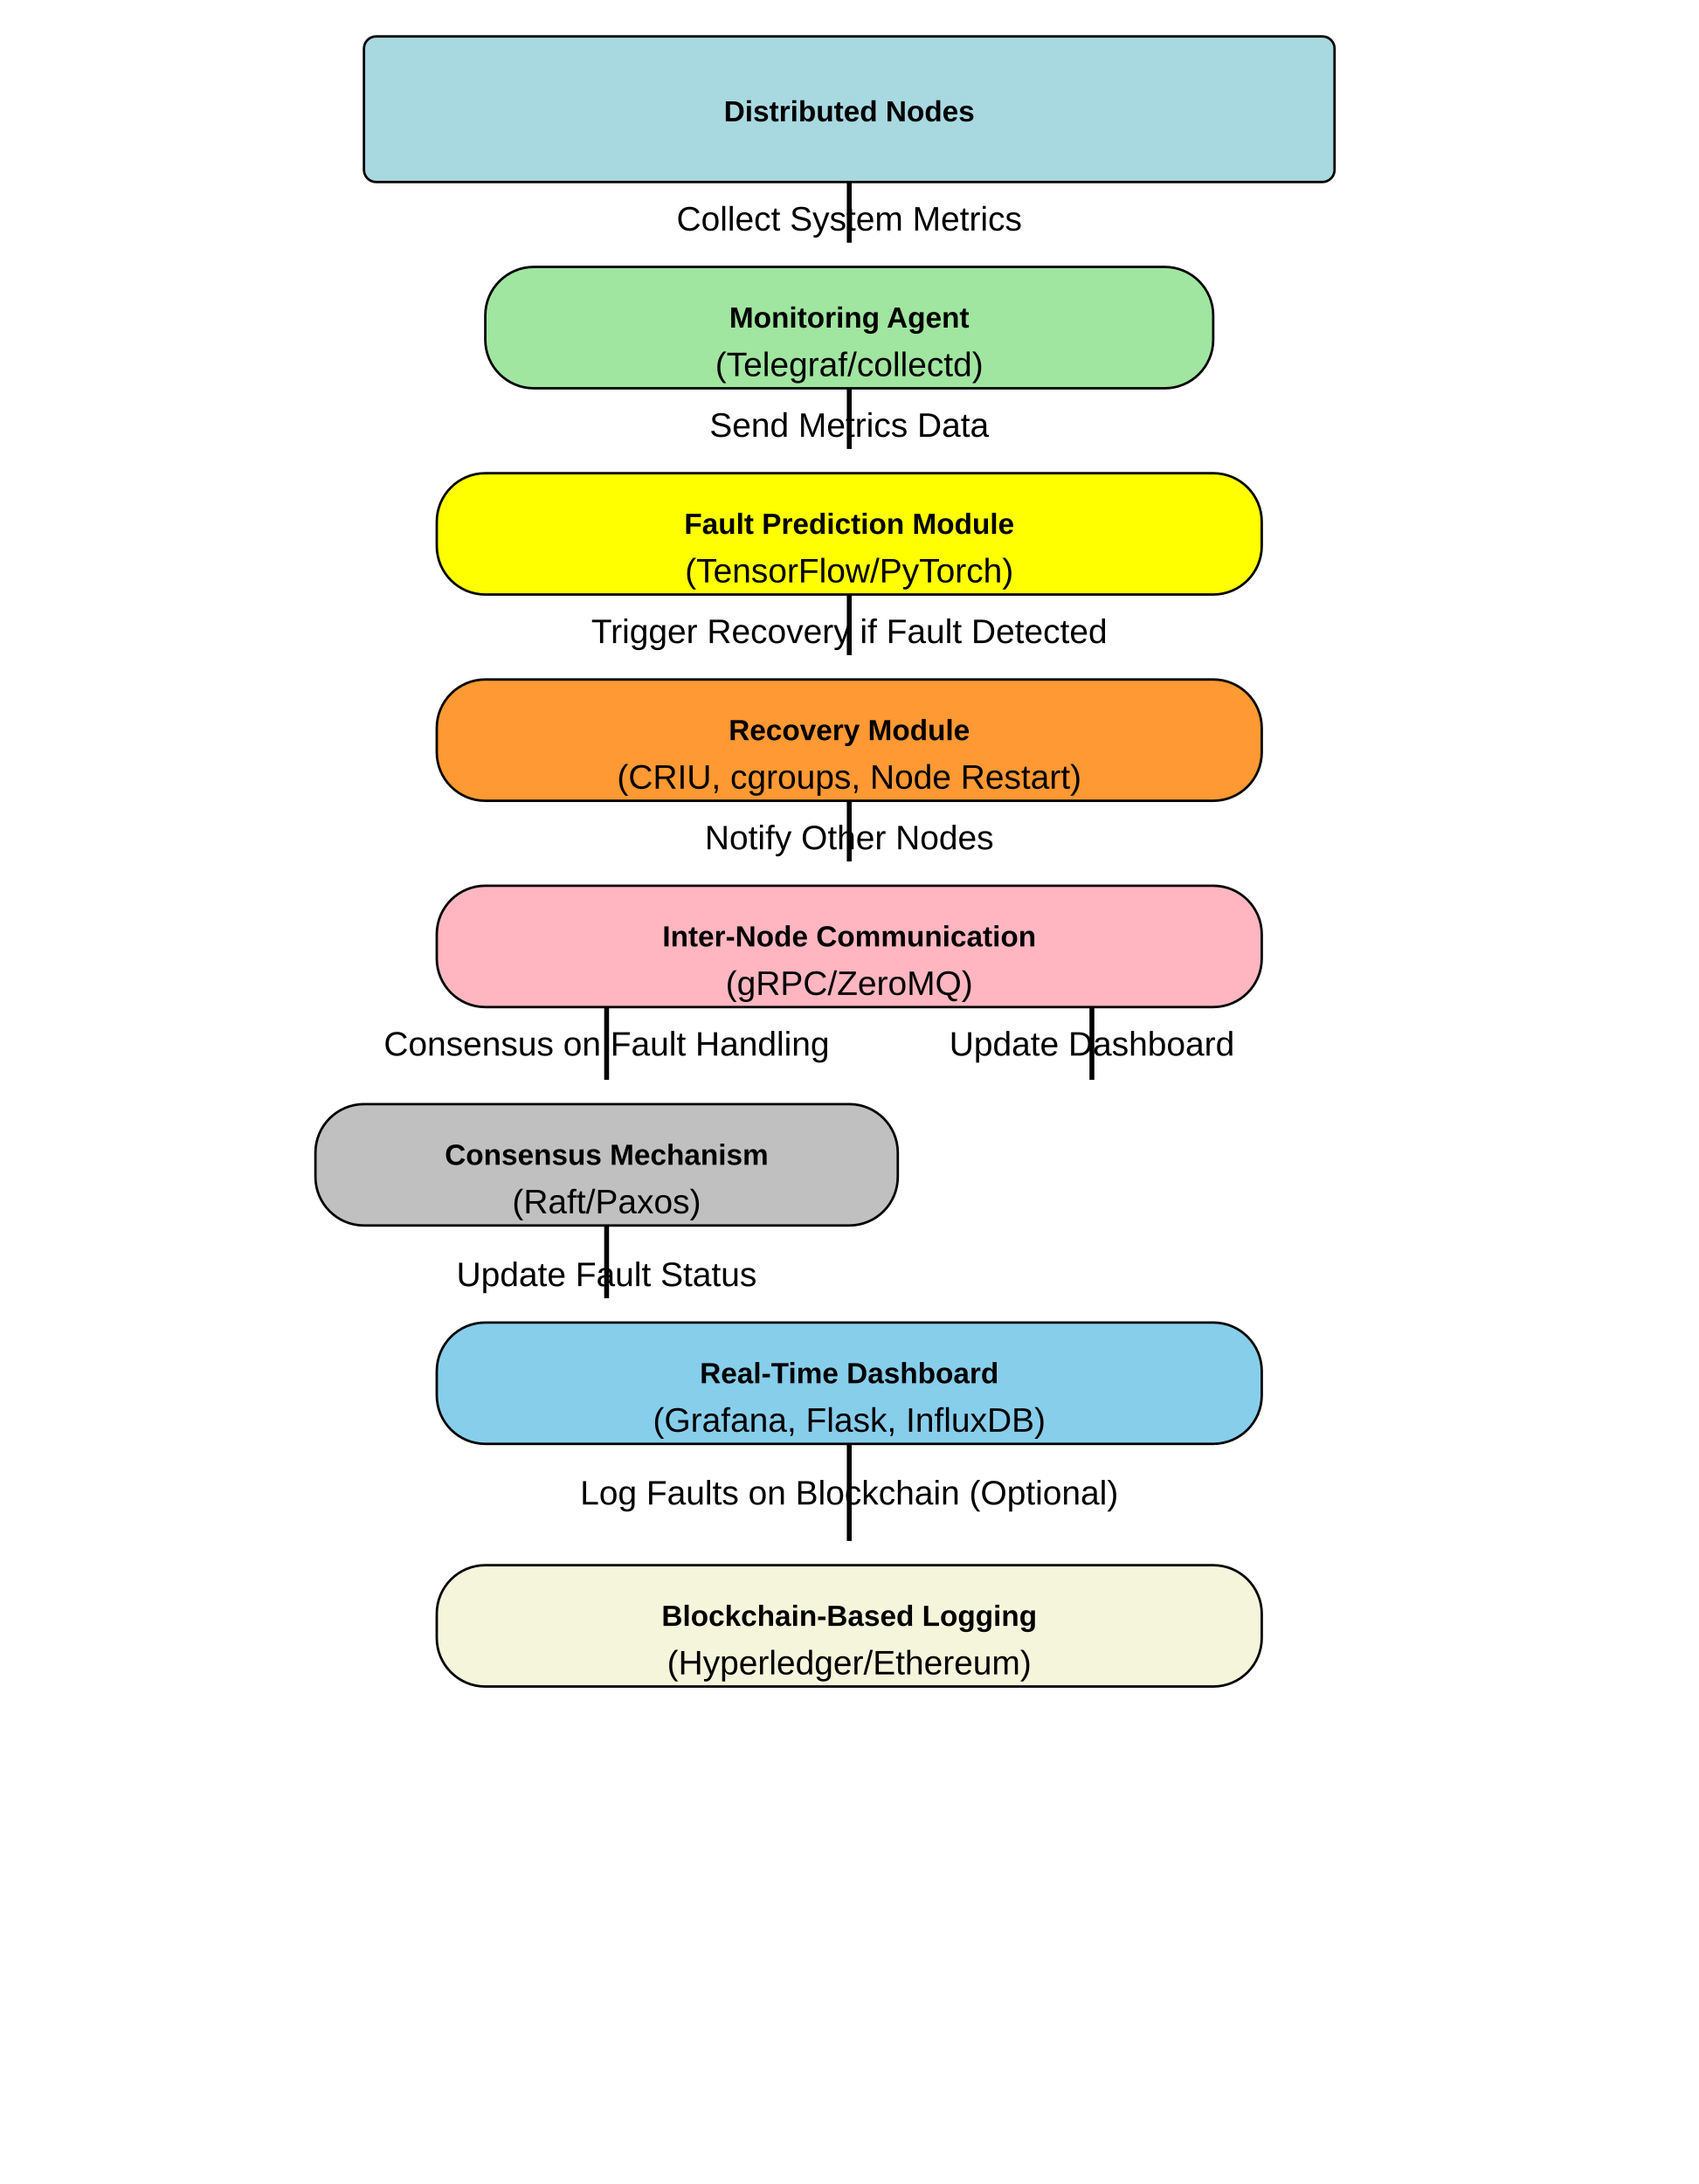
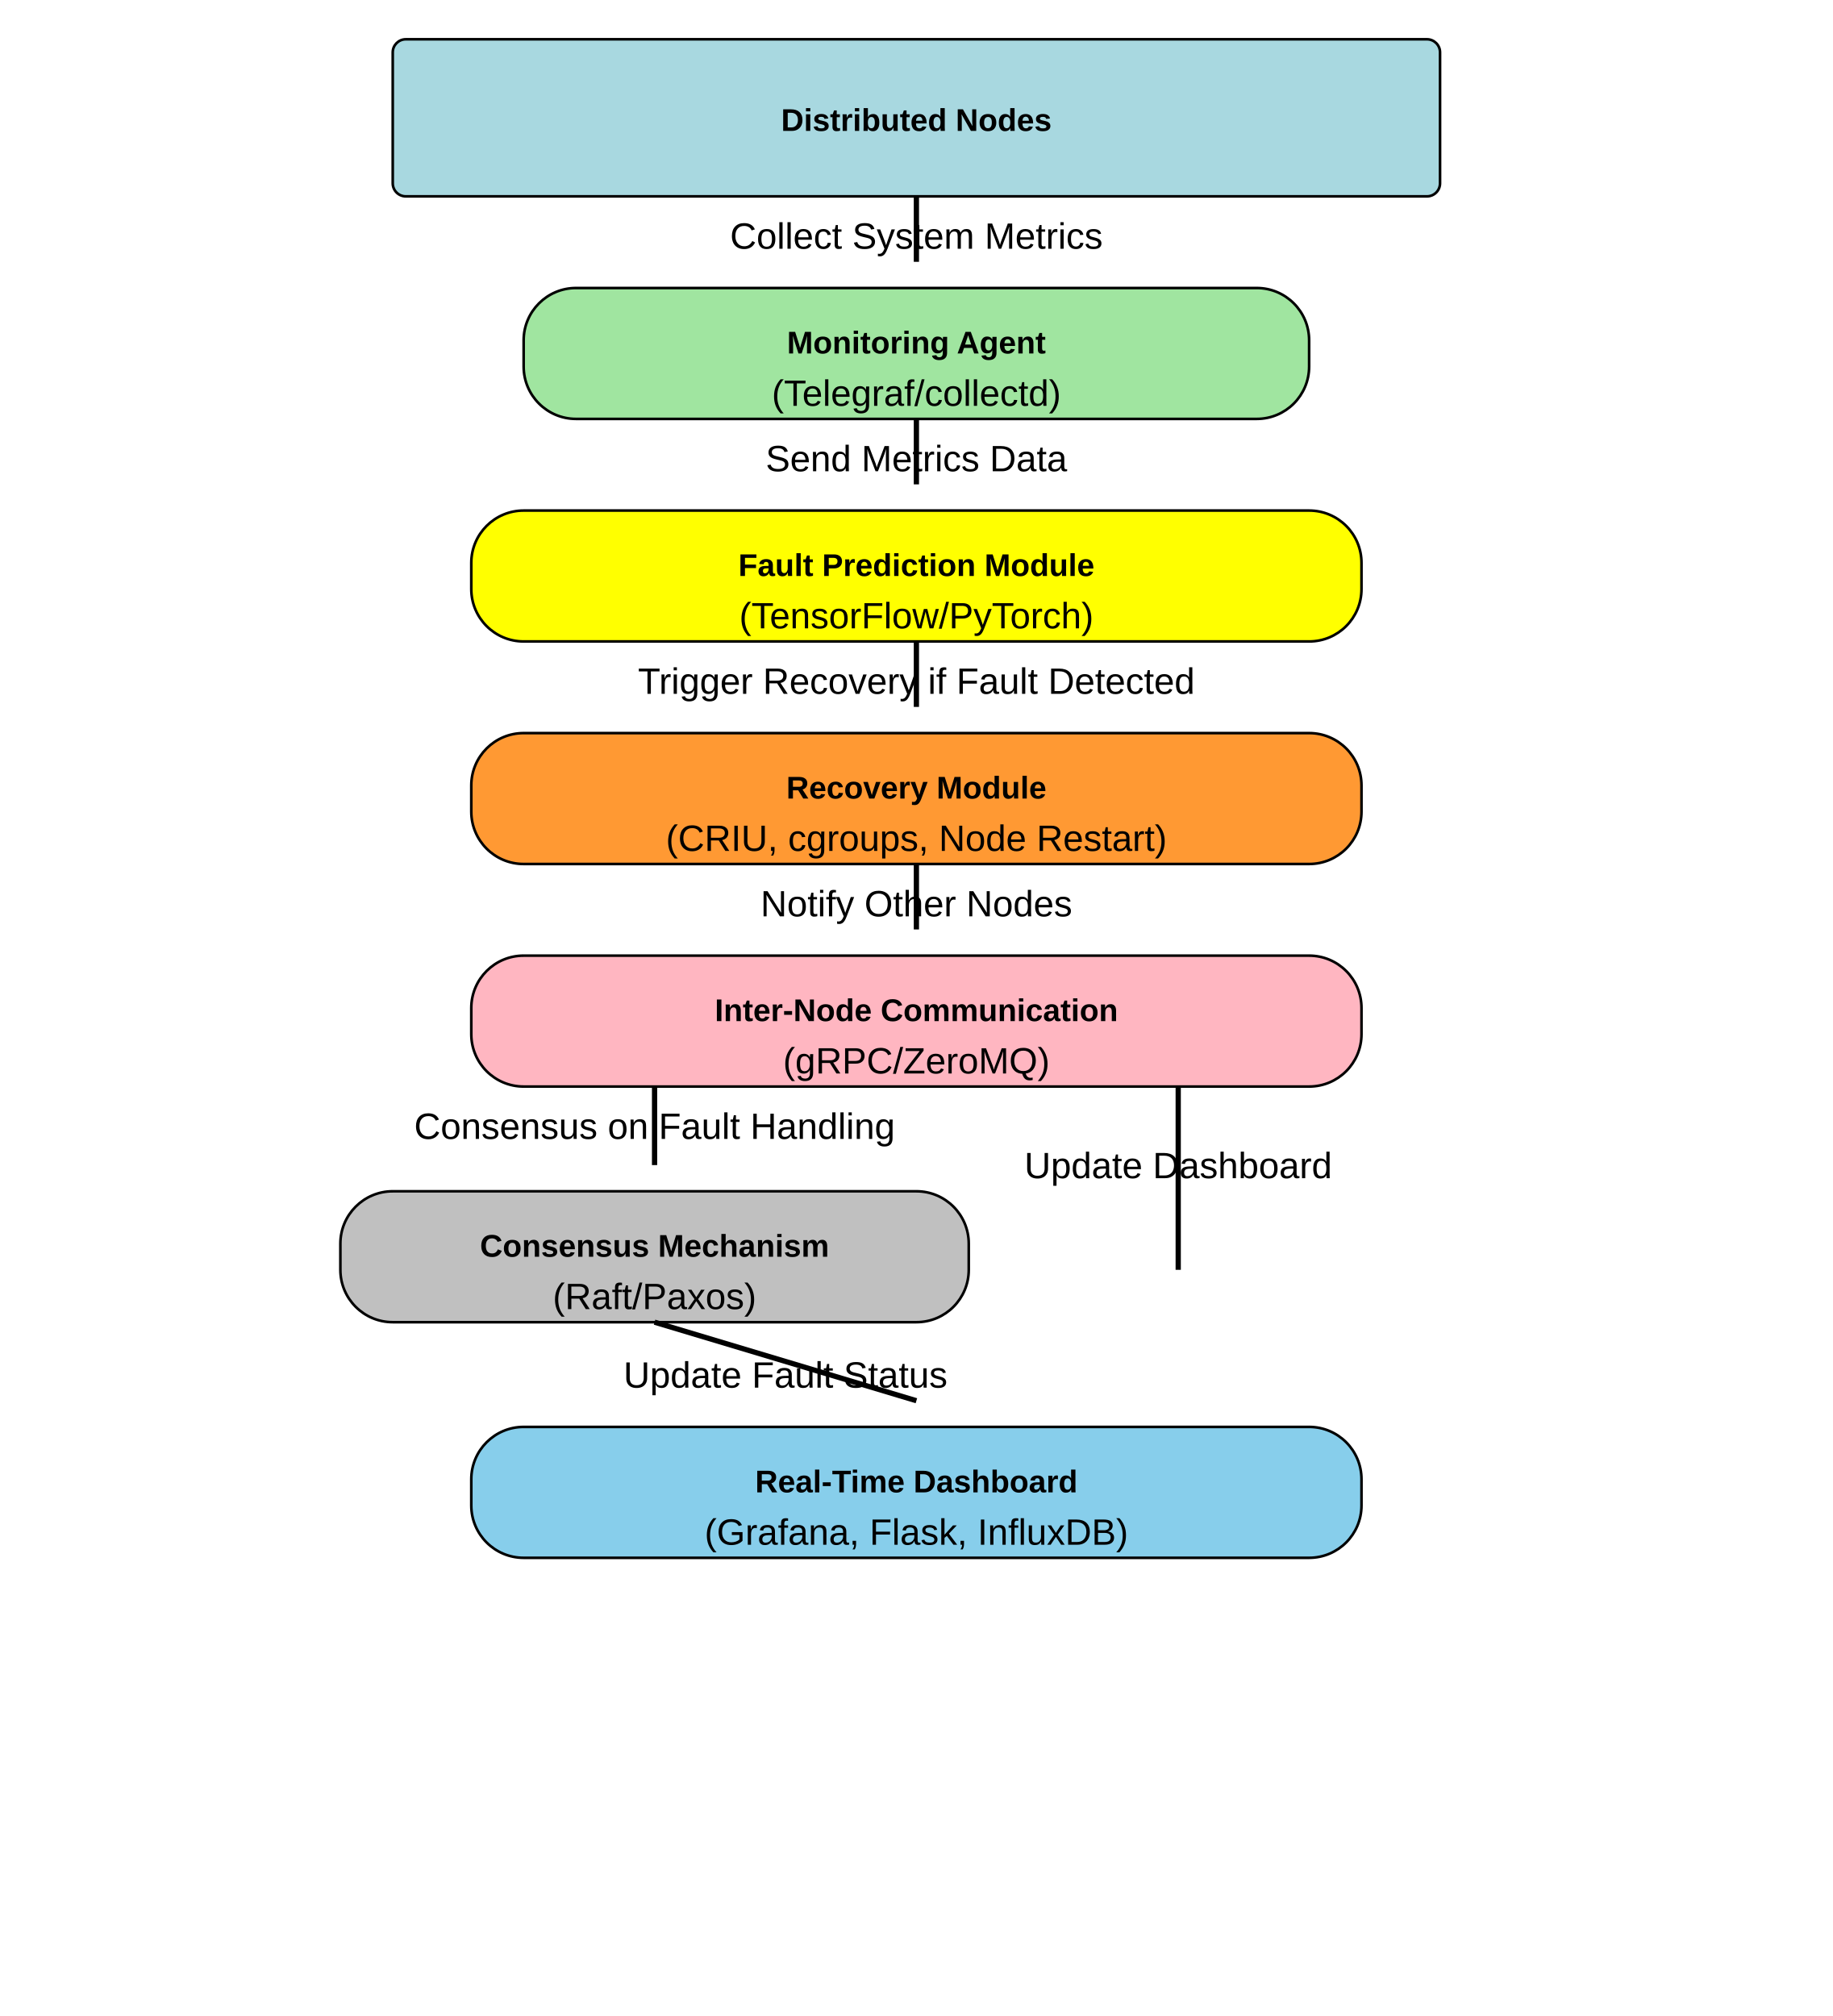
- <svg xmlns="http://www.w3.org/2000/svg" width="700" height="900" viewBox="0 0 700 900">
+ <svg xmlns="http://www.w3.org/2000/svg" width="700" height="770" viewBox="0 0 700 770">
  <style>
text {
  font-family: Arial, sans-serif;
}
</style>
  <rect x="150" y="15" width="400" height="60" rx="5" ry="5" fill="#a8d8e0" stroke="black" />
  <text x="350" y="50" text-anchor="middle" font-weight="bold">Distributed Nodes</text>
  <line x1="350" y1="75" x2="350" y2="100" stroke="black" stroke-width="2" />
  <text x="350" y="95" text-anchor="middle" font-size="14">Collect System Metrics</text>
  <rect x="200" y="110" width="300" height="50" rx="20" ry="20" fill="#a0e5a0" stroke="black" />
  <text x="350" y="135" text-anchor="middle" font-weight="bold">Monitoring Agent</text>
  <text x="350" y="155" text-anchor="middle" font-size="14">(Telegraf/collectd)</text>
  <line x1="350" y1="160" x2="350" y2="185" stroke="black" stroke-width="2" />
  <text x="350" y="180" text-anchor="middle" font-size="14">Send Metrics Data</text>
  <rect x="180" y="195" width="340" height="50" rx="20" ry="20" fill="#ffff00" stroke="black" />
  <text x="350" y="220" text-anchor="middle" font-weight="bold">Fault Prediction Module</text>
  <text x="350" y="240" text-anchor="middle" font-size="14">(TensorFlow/PyTorch)</text>
  <line x1="350" y1="245" x2="350" y2="270" stroke="black" stroke-width="2" />
  <text x="350" y="265" text-anchor="middle" font-size="14">Trigger Recovery if Fault Detected</text>
  <rect x="180" y="280" width="340" height="50" rx="20" ry="20" fill="#ff9933" stroke="black" />
  <text x="350" y="305" text-anchor="middle" font-weight="bold">Recovery Module</text>
  <text x="350" y="325" text-anchor="middle" font-size="14">(CRIU, cgroups, Node Restart)</text>
  <line x1="350" y1="330" x2="350" y2="355" stroke="black" stroke-width="2" />
  <text x="350" y="350" text-anchor="middle" font-size="14">Notify Other Nodes</text>
  <rect x="180" y="365" width="340" height="50" rx="20" ry="20" fill="#ffb6c1" stroke="black" />
  <text x="350" y="390" text-anchor="middle" font-weight="bold">Inter-Node Communication</text>
  <text x="350" y="410" text-anchor="middle" font-size="14">(gRPC/ZeroMQ)</text>
  <line x1="250" y1="415" x2="250" y2="445" stroke="black" stroke-width="2" />
  <text x="250" y="435" text-anchor="middle" font-size="14">Consensus on Fault Handling</text>
-   <line x1="450" y1="415" x2="450" y2="445" stroke="black" stroke-width="2" />
-   <text x="450" y="435" text-anchor="middle" font-size="14">Update Dashboard</text>
+   <line x1="450" y1="415" x2="450" y2="485" stroke="black" stroke-width="2" />
+   <text x="450" y="450" text-anchor="middle" font-size="14">Update Dashboard</text>
  <rect x="130" y="455" width="240" height="50" rx="20" ry="20" fill="#c0c0c0" stroke="black" />
  <text x="250" y="480" text-anchor="middle" font-weight="bold">Consensus Mechanism</text>
  <text x="250" y="500" text-anchor="middle" font-size="14">(Raft/Paxos)</text>
-   <line x1="250" y1="505" x2="250" y2="535" stroke="black" stroke-width="2" />
-   <text x="250" y="530" text-anchor="middle" font-size="14">Update Fault Status</text>
+   <line x1="250" y1="505" x2="350" y2="535" stroke="black" stroke-width="2" />
+   <text x="300" y="530" text-anchor="middle" font-size="14">Update Fault Status</text>
  <rect x="180" y="545" width="340" height="50" rx="20" ry="20" fill="#87ceeb" stroke="black" />
  <text x="350" y="570" text-anchor="middle" font-weight="bold">Real-Time Dashboard</text>
  <text x="350" y="590" text-anchor="middle" font-size="14">(Grafana, Flask, InfluxDB)</text>
-   <line x1="350" y1="595" x2="350" y2="635" stroke="black" stroke-width="2" />
-   <text x="350" y="620" text-anchor="middle" font-size="14">Log Faults on Blockchain (Optional)</text>
-   <rect x="180" y="645" width="340" height="50" rx="20" ry="20" fill="#f5f5dc" stroke="black" />
-   <text x="350" y="670" text-anchor="middle" font-weight="bold">Blockchain-Based Logging</text>
-   <text x="350" y="690" text-anchor="middle" font-size="14">(Hyperledger/Ethereum)</text>
</svg>
